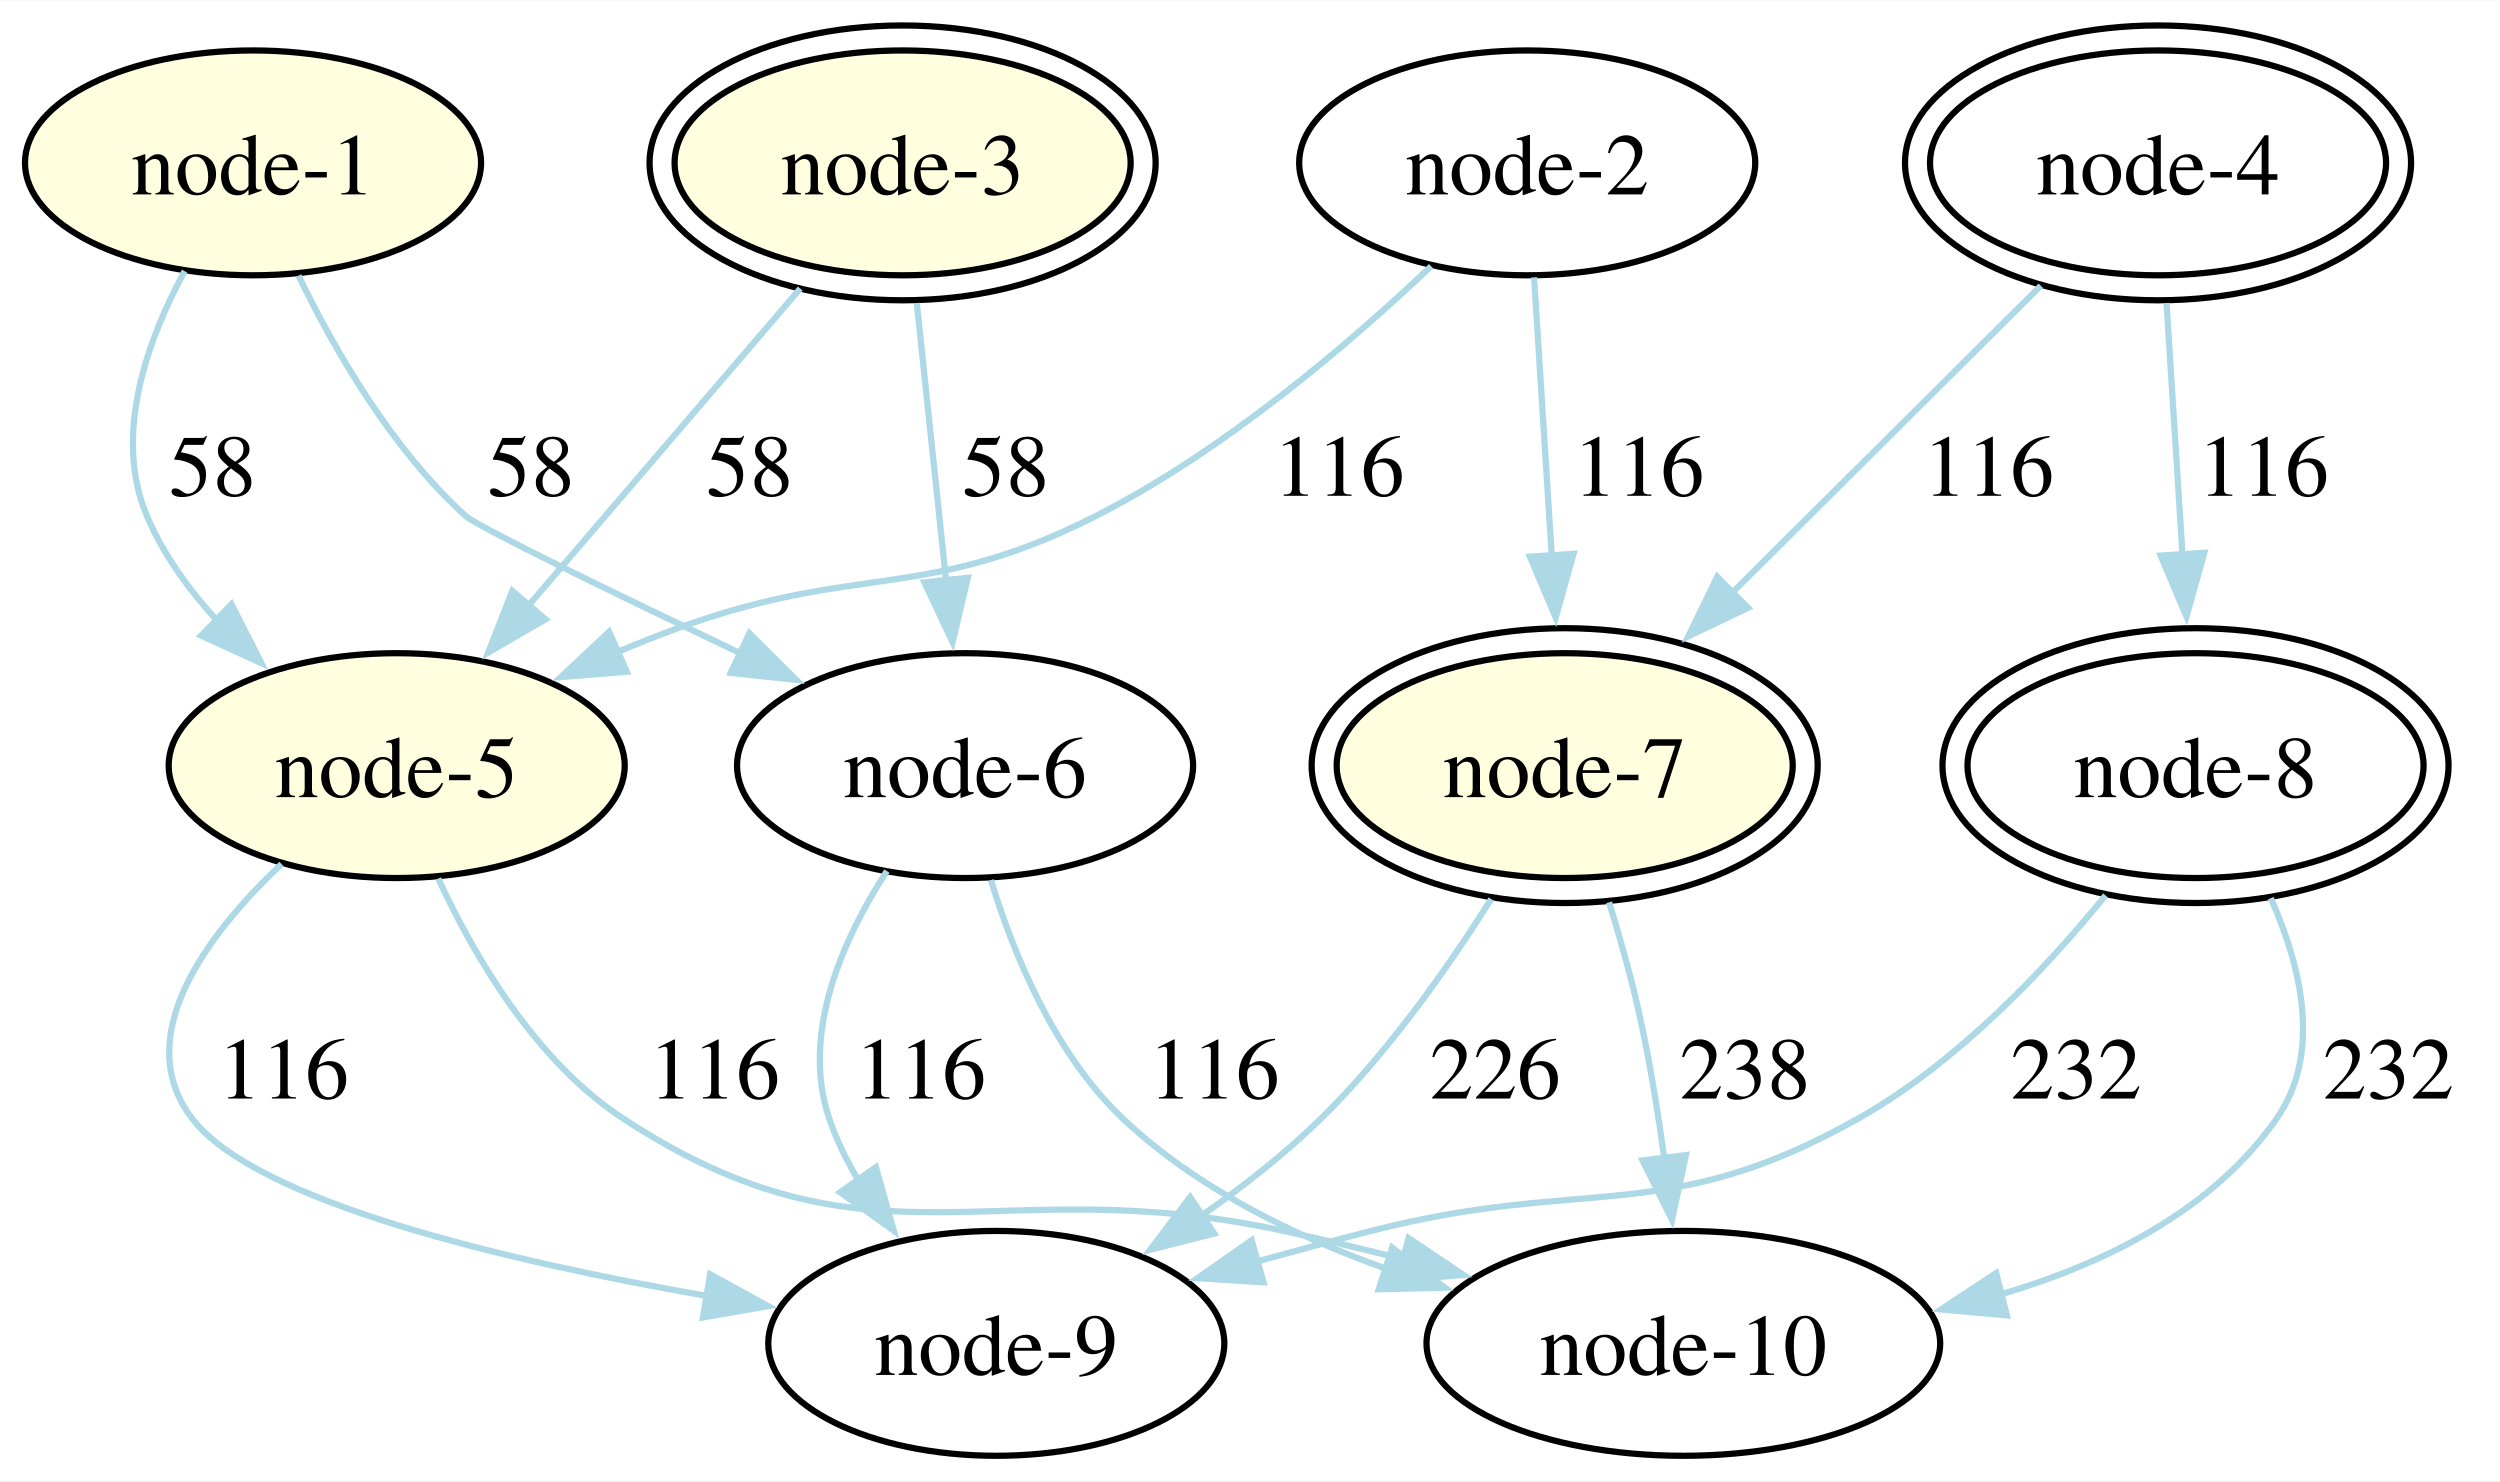
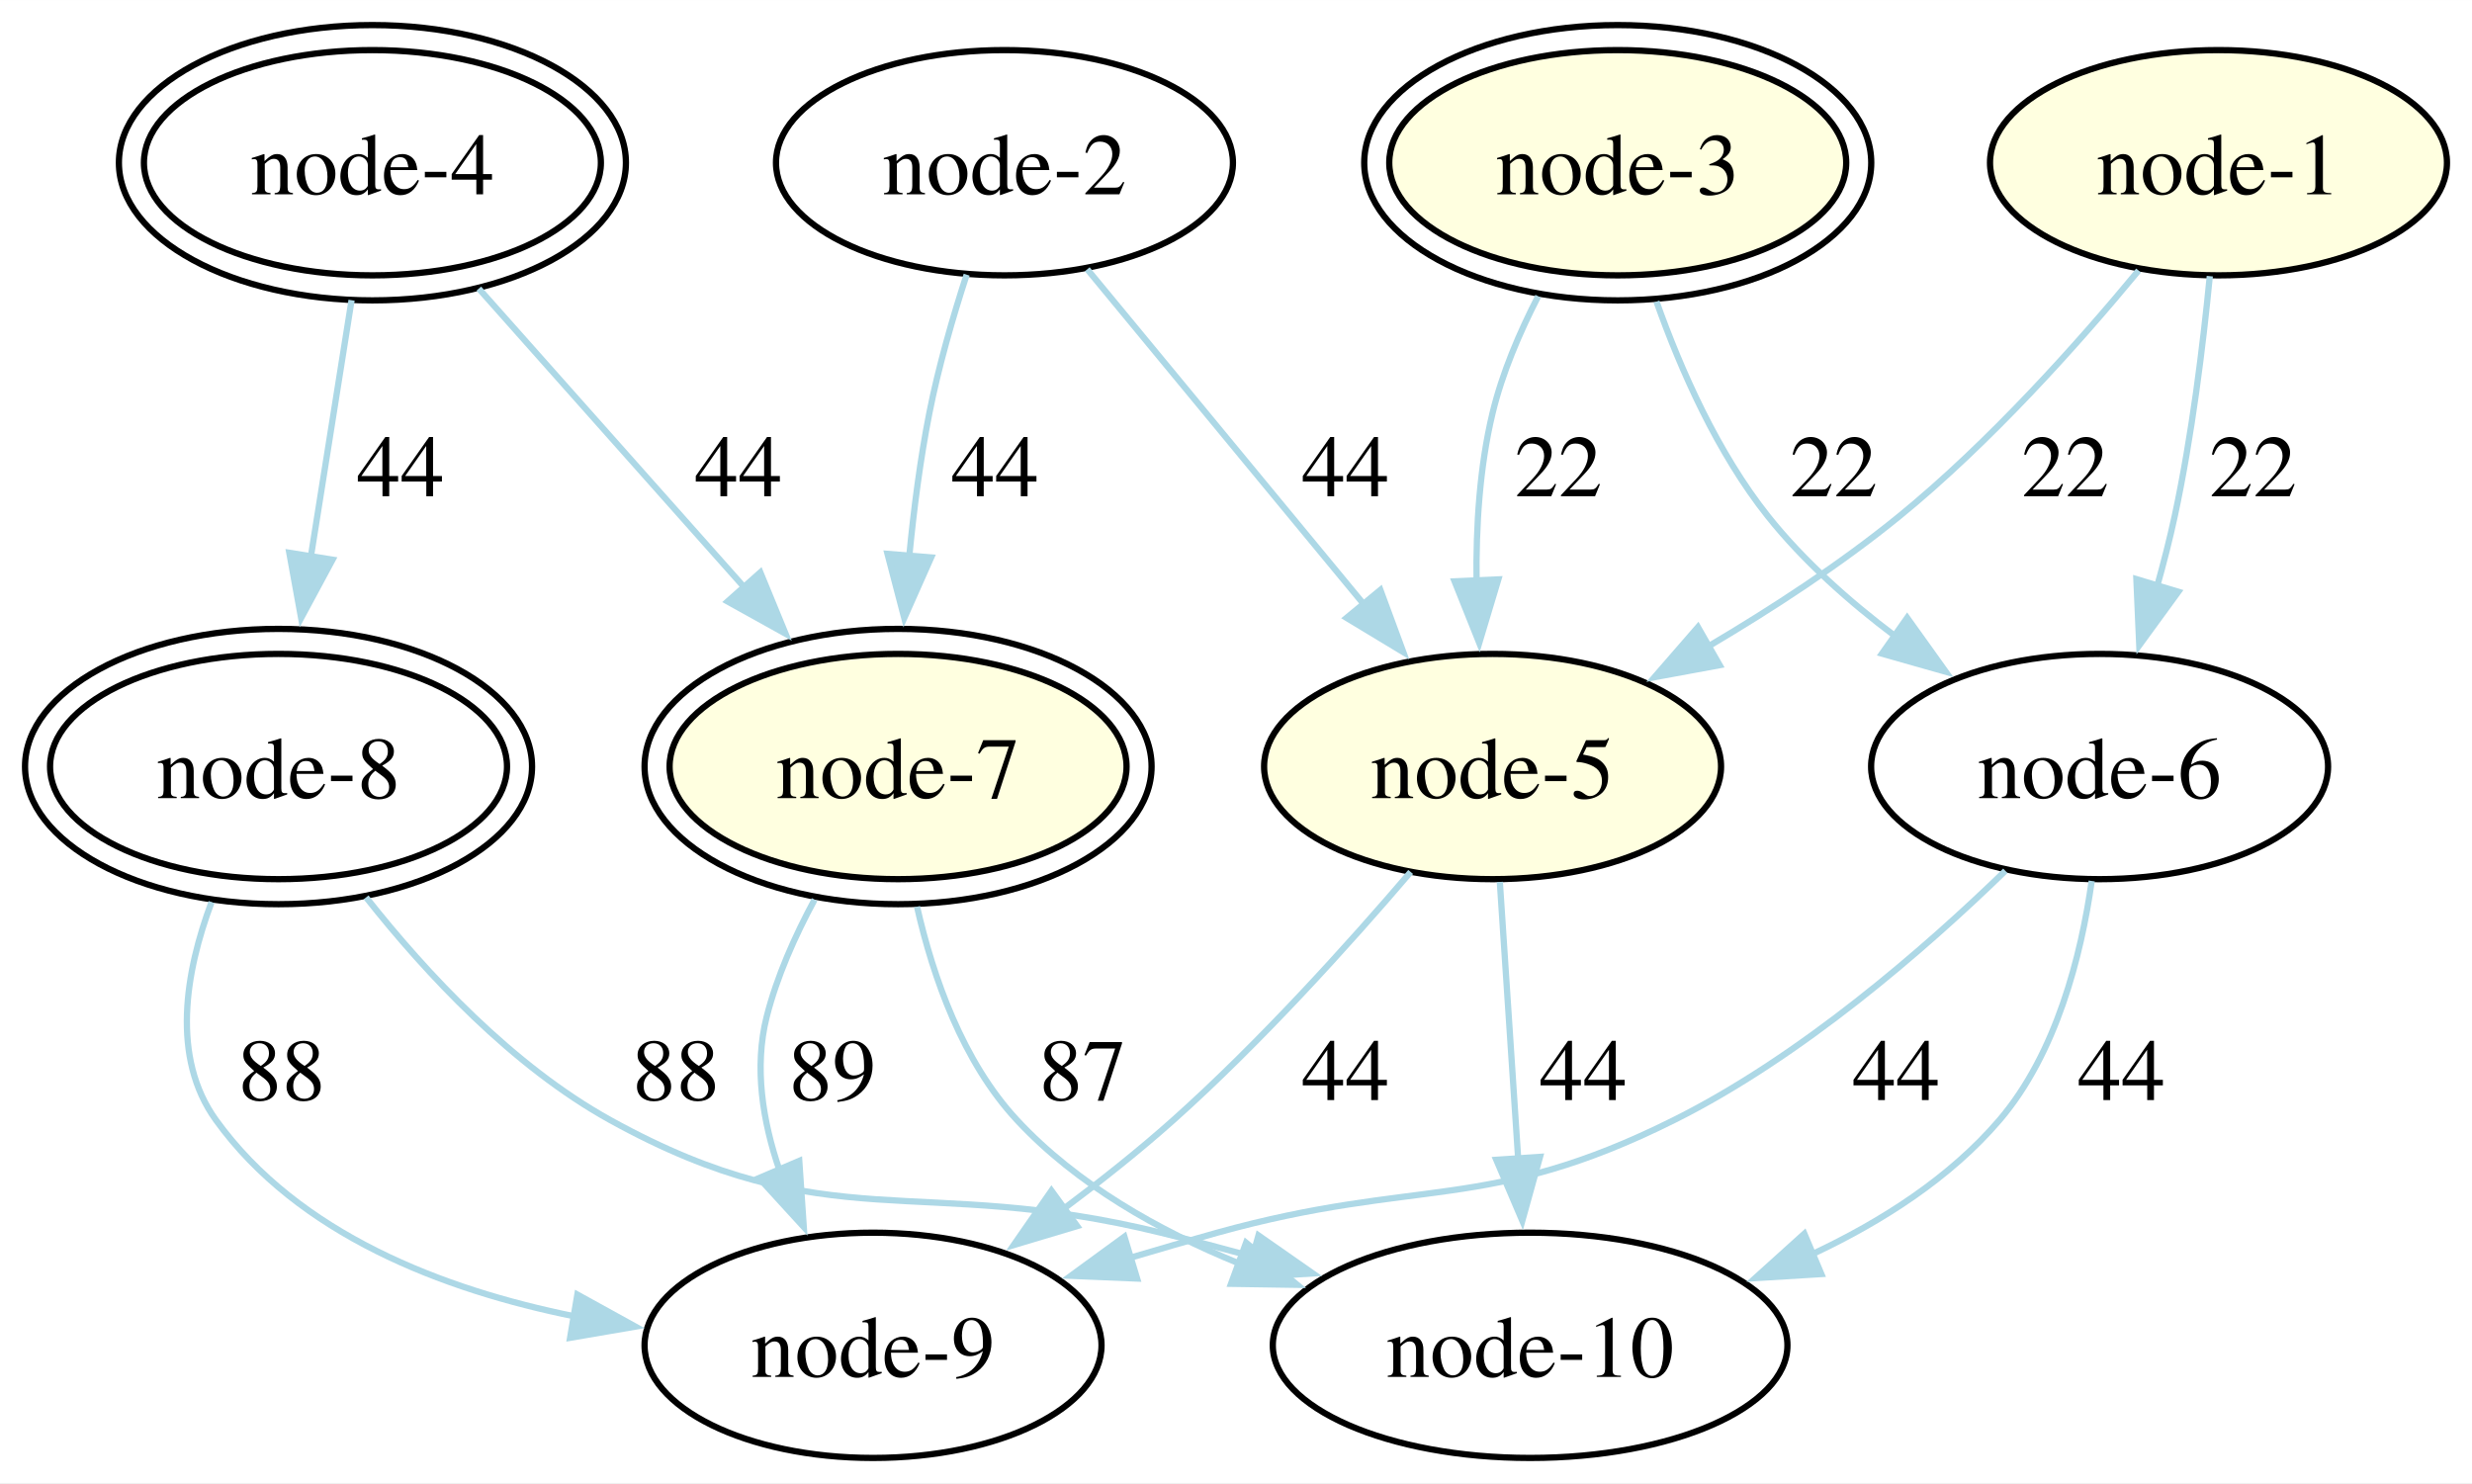
- <svg xmlns="http://www.w3.org/2000/svg" width="400pt" height="237pt" viewBox="0.00 0.00 400.26 237.00">
+ <svg xmlns="http://www.w3.org/2000/svg" width="395pt" height="237pt" viewBox="0.00 0.00 395.02 237.00">
  <g id="graph0" class="graph" transform="scale(1 1) rotate(0) translate(4 233)">
-     <polygon fill="white" stroke="none" points="-4,4 -4,-233 396.26,-233 396.26,4 -4,4" />
+     <polygon fill="white" stroke="none" points="-4,4 -4,-233 391.02,-233 391.02,4 -4,4" />
    <g id="node1" class="node">
-       <ellipse fill="lightyellow" stroke="black" cx="36.51" cy="-207" rx="36.51" ry="18" />
-       <text text-anchor="middle" x="36.51" y="-201.95" font-family="Times,serif" font-size="14.00">node-1</text>
+       <ellipse fill="none" stroke="black" cx="331.51" cy="-110.5" rx="36.51" ry="18" />
+       <text text-anchor="middle" x="331.51" y="-105.45" font-family="Times,serif" font-size="14.00">node-6</text>
+     </g>
+     <g id="node2" class="node">
+       <ellipse fill="none" stroke="black" cx="240.51" cy="-18" rx="41.12" ry="18" />
+       <text text-anchor="middle" x="240.51" y="-12.95" font-family="Times,serif" font-size="14.00">node-10</text>
+     </g>
+     <g id="edge4" class="edge">
+       <path fill="none" stroke="lightblue" d="M330.25,-92.21C328.56,-80.27 324.63,-64.67 315.51,-54 307.58,-44.73 296.67,-37.76 285.62,-32.58" />
+       <polygon fill="lightblue" stroke="lightblue" points="287.05,-29.39 276.47,-28.74 284.33,-35.84 287.05,-29.39" />
+       <text text-anchor="middle" x="335.01" y="-57.2" font-family="Times,serif" font-size="14.00">  44</text>
+     </g>
+     <g id="node10" class="node">
+       <ellipse fill="none" stroke="black" cx="135.51" cy="-18" rx="36.51" ry="18" />
+       <text text-anchor="middle" x="135.51" y="-12.95" font-family="Times,serif" font-size="14.00">node-9</text>
+     </g>
+     <g id="edge3" class="edge">
+       <path fill="none" stroke="lightblue" d="M316.45,-93.83C303.53,-81.28 283.82,-64.14 263.51,-54 233.61,-39.07 222.71,-44.94 190.51,-36 185.96,-34.74 181.21,-33.36 176.5,-31.96" />
+       <polygon fill="lightblue" stroke="lightblue" points="177.71,-28.67 167.12,-29.11 175.68,-35.36 177.71,-28.67" />
+       <text text-anchor="middle" x="299.01" y="-57.2" font-family="Times,serif" font-size="14.00">  44</text>
+     </g>
+     <g id="node3" class="node">
+       <ellipse fill="none" stroke="black" cx="156.51" cy="-207" rx="36.51" ry="18" />
+       <text text-anchor="middle" x="156.51" y="-201.95" font-family="Times,serif" font-size="14.00">node-2</text>
+     </g>
+     <g id="node6" class="node">
+       <ellipse fill="lightyellow" stroke="black" cx="234.51" cy="-110.5" rx="36.51" ry="18" />
+       <text text-anchor="middle" x="234.51" y="-105.45" font-family="Times,serif" font-size="14.00">node-5</text>
+     </g>
+     <g id="edge11" class="edge">
+       <path fill="none" stroke="lightblue" d="M169.74,-189.97C181.84,-175.31 199.94,-153.39 213.93,-136.44" />
+       <polygon fill="lightblue" stroke="lightblue" points="216.58,-138.72 220.25,-128.78 211.18,-134.26 216.58,-138.72" />
+       <text text-anchor="middle" x="211.01" y="-153.7" font-family="Times,serif" font-size="14.00">  44</text>
+     </g>
+     <g id="node8" class="node">
+       <ellipse fill="lightyellow" stroke="black" cx="139.51" cy="-110.5" rx="36.51" ry="18" />
+       <ellipse fill="none" stroke="black" cx="139.51" cy="-110.5" rx="40.51" ry="22" />
+       <text text-anchor="middle" x="139.51" y="-105.45" font-family="Times,serif" font-size="14.00">node-7</text>
+     </g>
+     <g id="edge12" class="edge">
+       <path fill="none" stroke="lightblue" d="M150.47,-189.11C148.26,-182.32 145.96,-174.37 144.51,-167 143.06,-159.65 142.03,-151.67 141.3,-144.11" />
+       <polygon fill="lightblue" stroke="lightblue" points="144.8,-143.92 140.5,-134.24 137.82,-144.49 144.8,-143.92" />
+       <text text-anchor="middle" x="155.01" y="-153.7" font-family="Times,serif" font-size="14.00">  44</text>
+     </g>
+     <g id="node4" class="node">
+       <ellipse fill="lightyellow" stroke="black" cx="254.51" cy="-207" rx="36.51" ry="18" />
+       <ellipse fill="none" stroke="black" cx="254.51" cy="-207" rx="40.51" ry="22" />
+       <text text-anchor="middle" x="254.51" y="-201.95" font-family="Times,serif" font-size="14.00">node-3</text>
+     </g>
+     <g id="edge14" class="edge">
+       <path fill="none" stroke="lightblue" d="M260.7,-184.81C264.61,-173.81 270.47,-160.6 278.51,-150.5 284.21,-143.34 291.54,-136.83 298.92,-131.28" />
+       <polygon fill="lightblue" stroke="lightblue" points="300.76,-134.27 306.93,-125.65 296.73,-128.54 300.76,-134.27" />
+       <text text-anchor="middle" x="289.01" y="-153.7" font-family="Times,serif" font-size="14.00">  22</text>
+     </g>
+     <g id="edge13" class="edge">
+       <path fill="none" stroke="lightblue" d="M241.8,-185.66C238.81,-179.85 236.04,-173.36 234.51,-167 232.43,-158.37 231.84,-148.77 231.95,-140" />
+       <polygon fill="lightblue" stroke="lightblue" points="235.43,-140.41 232.38,-130.26 228.44,-140.1 235.43,-140.41" />
+       <text text-anchor="middle" x="245.01" y="-153.7" font-family="Times,serif" font-size="14.00">  22</text>
+     </g>
+     <g id="node5" class="node">
+       <ellipse fill="none" stroke="black" cx="55.51" cy="-207" rx="36.51" ry="18" />
+       <ellipse fill="none" stroke="black" cx="55.51" cy="-207" rx="40.51" ry="22" />
+       <text text-anchor="middle" x="55.51" y="-201.95" font-family="Times,serif" font-size="14.00">node-4</text>
+     </g>
+     <g id="edge15" class="edge">
+       <path fill="none" stroke="lightblue" d="M72.51,-186.88C84.69,-173.17 101.29,-154.5 114.91,-139.17" />
+       <polygon fill="lightblue" stroke="lightblue" points="117.5,-141.53 121.53,-131.73 112.27,-136.88 117.5,-141.53" />
+       <text text-anchor="middle" x="114.01" y="-153.7" font-family="Times,serif" font-size="14.00">  44</text>
+     </g>
+     <g id="node9" class="node">
+       <ellipse fill="none" stroke="black" cx="40.51" cy="-110.5" rx="36.51" ry="18" />
+       <ellipse fill="none" stroke="black" cx="40.51" cy="-110.5" rx="40.51" ry="22" />
+       <text text-anchor="middle" x="40.51" y="-105.45" font-family="Times,serif" font-size="14.00">node-8</text>
+     </g>
+     <g id="edge16" class="edge">
+       <path fill="none" stroke="lightblue" d="M52.18,-185.03C50.27,-173 47.83,-157.64 45.68,-144.07" />
+       <polygon fill="lightblue" stroke="lightblue" points="49.14,-143.56 44.12,-134.24 42.23,-144.66 49.14,-143.56" />
+       <text text-anchor="middle" x="60.01" y="-153.7" font-family="Times,serif" font-size="14.00">  44</text>
+     </g>
+     <g id="edge2" class="edge">
+       <path fill="none" stroke="lightblue" d="M235.67,-92.05C236.5,-79.53 237.63,-62.37 238.6,-47.83" />
+       <polygon fill="lightblue" stroke="lightblue" points="242.09,-48.12 239.26,-37.91 235.1,-47.65 242.09,-48.12" />
+       <text text-anchor="middle" x="249.01" y="-57.2" font-family="Times,serif" font-size="14.00">  44</text>
+     </g>
+     <g id="edge1" class="edge">
+       <path fill="none" stroke="lightblue" d="M221.42,-93.65C211.55,-82.1 197.37,-66.38 183.51,-54 178.06,-49.13 171.94,-44.28 165.95,-39.8" />
+       <polygon fill="lightblue" stroke="lightblue" points="168.13,-37.06 157.98,-34.02 164.02,-42.72 168.13,-37.06" />
+       <text text-anchor="middle" x="211.01" y="-57.2" font-family="Times,serif" font-size="14.00">  44</text>
    </g>
    <g id="node7" class="node">
-       <ellipse fill="lightyellow" stroke="black" cx="59.51" cy="-110.5" rx="36.51" ry="18" />
-       <text text-anchor="middle" x="59.51" y="-105.45" font-family="Times,serif" font-size="14.00">node-5</text>
+       <ellipse fill="lightyellow" stroke="black" cx="350.51" cy="-207" rx="36.51" ry="18" />
+       <text text-anchor="middle" x="350.51" y="-201.95" font-family="Times,serif" font-size="14.00">node-1</text>
+     </g>
+     <g id="edge10" class="edge">
+       <path fill="none" stroke="lightblue" d="M349.12,-188.87C348.04,-177.83 346.25,-163.22 343.51,-150.5 342.72,-146.83 341.74,-143.01 340.69,-139.25" />
+       <polygon fill="lightblue" stroke="lightblue" points="344.09,-138.43 337.85,-129.87 337.39,-140.45 344.09,-138.43" />
+       <text text-anchor="middle" x="356.01" y="-153.7" font-family="Times,serif" font-size="14.00">  22</text>
+     </g>
+     <g id="edge9" class="edge">
+       <path fill="none" stroke="lightblue" d="M337.74,-189.77C328.03,-178.03 313.91,-162.24 299.51,-150.5 290.18,-142.89 279.21,-135.74 268.97,-129.69" />
+       <polygon fill="lightblue" stroke="lightblue" points="270.8,-126.7 260.38,-124.78 267.33,-132.78 270.8,-126.7" />
+       <text text-anchor="middle" x="326.01" y="-153.7" font-family="Times,serif" font-size="14.00">  22</text>
+     </g>
+     <g id="edge6" class="edge">
+       <path fill="none" stroke="lightblue" d="M142.54,-88.1C145.11,-76.78 149.84,-63.33 158.51,-54 168.06,-43.72 181.12,-36.34 194.01,-31.08" />
+       <polygon fill="lightblue" stroke="lightblue" points="195.12,-34.4 203.3,-27.67 192.71,-27.83 195.12,-34.4" />
+       <text text-anchor="middle" x="169.01" y="-57.2" font-family="Times,serif" font-size="14.00">  87</text>
+     </g>
+     <g id="edge5" class="edge">
+       <path fill="none" stroke="lightblue" d="M126.17,-89.23C123.03,-83.42 120.13,-76.91 118.51,-70.5 116.48,-62.43 117.87,-53.8 120.57,-45.95" />
+       <polygon fill="lightblue" stroke="lightblue" points="123.72,-47.48 124.44,-36.91 117.29,-44.73 123.72,-47.48" />
+       <text text-anchor="middle" x="129.01" y="-57.2" font-family="Times,serif" font-size="14.00">  89</text>
+     </g>
+     <g id="edge8" class="edge">
+       <path fill="none" stroke="lightblue" d="M54.5,-89.59C64.1,-77.44 77.89,-62.64 93.51,-54 128.44,-34.68 142.74,-45.53 181.51,-36 186.36,-34.81 191.4,-33.48 196.42,-32.11" />
+       <polygon fill="lightblue" stroke="lightblue" points="197.1,-35.56 205.79,-29.49 195.21,-28.82 197.1,-35.56" />
+       <text text-anchor="middle" x="104.01" y="-57.2" font-family="Times,serif" font-size="14.00">  88</text>
    </g>
    <g id="edge7" class="edge">
-       <path fill="none" stroke="lightblue" d="M25.56,-189.66C19.47,-178.44 14.11,-163.31 19.51,-150.5 22.12,-144.32 26.24,-138.63 30.86,-133.62" />
-       <polygon fill="lightblue" stroke="lightblue" points="33.06,-136.35 37.85,-126.9 28.21,-131.31 33.06,-136.35" />
-       <text text-anchor="middle" x="30.01" y="-153.7" font-family="Times,serif" font-size="14.00">  58</text>
-     </g>
-     <g id="node8" class="node">
-       <ellipse fill="none" stroke="black" cx="150.51" cy="-110.5" rx="36.51" ry="18" />
-       <text text-anchor="middle" x="150.51" y="-105.45" font-family="Times,serif" font-size="14.00">node-6</text>
-     </g>
-     <g id="edge8" class="edge">
-       <path fill="none" stroke="lightblue" d="M43.79,-188.95C49.6,-176.96 58.72,-161.21 70.51,-150.5 72.42,-148.76 94.15,-138.2 114.49,-128.51" />
-       <polygon fill="lightblue" stroke="lightblue" points="115.98,-131.68 123.51,-124.22 112.98,-125.35 115.98,-131.68" />
-       <text text-anchor="middle" x="81.01" y="-153.7" font-family="Times,serif" font-size="14.00">  58</text>
-     </g>
-     <g id="node2" class="node">
-       <ellipse fill="none" stroke="black" cx="240.51" cy="-207" rx="36.51" ry="18" />
-       <text text-anchor="middle" x="240.51" y="-201.95" font-family="Times,serif" font-size="14.00">node-2</text>
-     </g>
-     <g id="edge10" class="edge">
-       <path fill="none" stroke="lightblue" d="M225.13,-190.45C211.96,-177.97 191.93,-160.87 171.51,-150.5 144.02,-136.54 133.48,-143.06 104.51,-132.5 101.29,-131.33 97.99,-130.01 94.71,-128.63" />
-       <polygon fill="lightblue" stroke="lightblue" points="96.35,-125.53 85.79,-124.67 93.52,-131.93 96.35,-125.53" />
-       <text text-anchor="middle" x="210.38" y="-153.7" font-family="Times,serif" font-size="14.00">  116</text>
-     </g>
-     <g id="node9" class="node">
-       <ellipse fill="lightyellow" stroke="black" cx="246.51" cy="-110.5" rx="36.51" ry="18" />
-       <ellipse fill="none" stroke="black" cx="246.51" cy="-110.5" rx="40.51" ry="22" />
-       <text text-anchor="middle" x="246.51" y="-105.45" font-family="Times,serif" font-size="14.00">node-7</text>
-     </g>
-     <g id="edge9" class="edge">
-       <path fill="none" stroke="lightblue" d="M241.61,-188.67C242.4,-176.22 243.49,-159.07 244.44,-144.1" />
-       <polygon fill="lightblue" stroke="lightblue" points="247.93,-144.41 245.07,-134.2 240.94,-143.96 247.93,-144.41" />
-       <text text-anchor="middle" x="258.38" y="-153.7" font-family="Times,serif" font-size="14.00">  116</text>
-     </g>
-     <g id="node3" class="node">
-       <ellipse fill="lightyellow" stroke="black" cx="140.51" cy="-207" rx="36.51" ry="18" />
-       <ellipse fill="none" stroke="black" cx="140.51" cy="-207" rx="40.51" ry="22" />
-       <text text-anchor="middle" x="140.51" y="-201.95" font-family="Times,serif" font-size="14.00">node-3</text>
-     </g>
-     <g id="edge11" class="edge">
-       <path fill="none" stroke="lightblue" d="M124.12,-186.88C111.6,-172.27 94.24,-152.02 80.67,-136.19" />
-       <polygon fill="lightblue" stroke="lightblue" points="83.34,-133.92 74.17,-128.61 78.02,-138.48 83.34,-133.92" />
-       <text text-anchor="middle" x="116.01" y="-153.7" font-family="Times,serif" font-size="14.00">  58</text>
-     </g>
-     <g id="edge12" class="edge">
-       <path fill="none" stroke="lightblue" d="M142.78,-184.56C144.17,-171.37 145.98,-154.31 147.49,-139.99" />
-       <polygon fill="lightblue" stroke="lightblue" points="150.95,-140.58 148.52,-130.26 143.99,-139.84 150.95,-140.58" />
-       <text text-anchor="middle" x="157.01" y="-153.7" font-family="Times,serif" font-size="14.00">  58</text>
-     </g>
-     <g id="node4" class="node">
-       <ellipse fill="none" stroke="black" cx="347.51" cy="-110.5" rx="36.51" ry="18" />
-       <ellipse fill="none" stroke="black" cx="347.51" cy="-110.5" rx="40.51" ry="22" />
-       <text text-anchor="middle" x="347.51" y="-105.45" font-family="Times,serif" font-size="14.00">node-8</text>
-     </g>
-     <g id="node5" class="node">
-       <ellipse fill="none" stroke="black" cx="155.51" cy="-18" rx="36.51" ry="18" />
-       <text text-anchor="middle" x="155.51" y="-12.95" font-family="Times,serif" font-size="14.00">node-9</text>
-     </g>
-     <g id="edge5" class="edge">
-       <path fill="none" stroke="lightblue" d="M333.1,-89.72C323.26,-77.63 309.21,-62.84 293.51,-54 262.51,-36.54 249.97,-44.85 215.51,-36 209.54,-34.47 203.27,-32.78 197.12,-31.07" />
-       <polygon fill="lightblue" stroke="lightblue" points="198.29,-27.77 187.72,-28.44 196.4,-34.51 198.29,-27.77" />
-       <text text-anchor="middle" x="328.38" y="-57.2" font-family="Times,serif" font-size="14.00">  232</text>
-     </g>
-     <g id="node10" class="node">
-       <ellipse fill="none" stroke="black" cx="265.51" cy="-18" rx="41.12" ry="18" />
-       <text text-anchor="middle" x="265.51" y="-12.95" font-family="Times,serif" font-size="14.00">node-10</text>
-     </g>
-     <g id="edge6" class="edge">
-       <path fill="none" stroke="lightblue" d="M359.56,-89.28C364.55,-78.05 367.7,-64.31 360.51,-54 350.28,-39.33 333.18,-30.8 316.29,-25.83" />
-       <polygon fill="lightblue" stroke="lightblue" points="317.31,-22.48 306.76,-23.43 315.6,-29.27 317.31,-22.48" />
-       <text text-anchor="middle" x="378.38" y="-57.2" font-family="Times,serif" font-size="14.00">  232</text>
-     </g>
-     <g id="node6" class="node">
-       <ellipse fill="none" stroke="black" cx="341.51" cy="-207" rx="36.51" ry="18" />
-       <ellipse fill="none" stroke="black" cx="341.51" cy="-207" rx="40.51" ry="22" />
-       <text text-anchor="middle" x="341.51" y="-201.95" font-family="Times,serif" font-size="14.00">node-4</text>
-     </g>
-     <g id="edge14" class="edge">
-       <path fill="none" stroke="lightblue" d="M342.87,-184.56C343.63,-172.59 344.59,-157.45 345.44,-144.06" />
-       <polygon fill="lightblue" stroke="lightblue" points="348.92,-144.57 346.06,-134.37 341.93,-144.13 348.92,-144.57" />
-       <text text-anchor="middle" x="358.38" y="-153.7" font-family="Times,serif" font-size="14.00">  116</text>
-     </g>
-     <g id="edge13" class="edge">
-       <path fill="none" stroke="lightblue" d="M322.74,-187.33C308.56,-173.22 288.9,-153.67 273.1,-137.95" />
-       <polygon fill="lightblue" stroke="lightblue" points="275.87,-135.77 266.31,-131.2 270.93,-140.73 275.87,-135.77" />
-       <text text-anchor="middle" x="314.38" y="-153.7" font-family="Times,serif" font-size="14.00">  116</text>
-     </g>
-     <g id="edge15" class="edge">
-       <path fill="none" stroke="lightblue" d="M41.07,-94.75C28.89,-83.2 16.84,-66.98 26.76,-54 36.92,-40.71 76.62,-31.27 109.27,-25.57" />
-       <polygon fill="lightblue" stroke="lightblue" points="109.69,-29.05 118.98,-23.96 108.54,-22.15 109.69,-29.05" />
-       <text text-anchor="middle" x="41.38" y="-57.2" font-family="Times,serif" font-size="14.00">  116</text>
-     </g>
-     <g id="edge16" class="edge">
-       <path fill="none" stroke="lightblue" d="M66.17,-92.41C72.03,-79.74 81.8,-63.15 95.76,-54 135.63,-27.86 154.92,-46.13 201.51,-36 207.84,-34.62 214.49,-33.03 221.01,-31.38" />
-       <polygon fill="lightblue" stroke="lightblue" points="221.51,-34.86 230.3,-28.96 219.75,-28.09 221.51,-34.86" />
-       <text text-anchor="middle" x="110.38" y="-57.2" font-family="Times,serif" font-size="14.00">  116</text>
-     </g>
-     <g id="edge1" class="edge">
-       <path fill="none" stroke="lightblue" d="M137.99,-93.62C130.86,-82.6 124.18,-67.53 128.76,-54 129.9,-50.63 131.51,-47.33 133.38,-44.19" />
-       <polygon fill="lightblue" stroke="lightblue" points="136.23,-46.21 139.11,-36.01 130.5,-42.19 136.23,-46.21" />
-       <text text-anchor="middle" x="143.38" y="-57.2" font-family="Times,serif" font-size="14.00">  116</text>
-     </g>
-     <g id="edge2" class="edge">
-       <path fill="none" stroke="lightblue" d="M154.65,-92.17C158.36,-80.05 164.92,-64.26 175.76,-54 187.49,-42.9 203.14,-35.19 218.08,-29.9" />
-       <polygon fill="lightblue" stroke="lightblue" points="218.89,-33.32 227.33,-26.92 216.74,-26.66 218.89,-33.32" />
-       <text text-anchor="middle" x="190.38" y="-57.2" font-family="Times,serif" font-size="14.00">  116</text>
-     </g>
-     <g id="edge3" class="edge">
-       <path fill="none" stroke="lightblue" d="M234.75,-89.13C227.72,-77.99 218.11,-64.39 207.51,-54 201.68,-48.29 194.81,-42.93 188.01,-38.19" />
-       <polygon fill="lightblue" stroke="lightblue" points="190.41,-35.58 180.14,-32.99 186.55,-41.42 190.41,-35.58" />
-       <text text-anchor="middle" x="235.38" y="-57.2" font-family="Times,serif" font-size="14.00">  226</text>
-     </g>
-     <g id="edge4" class="edge">
-       <path fill="none" stroke="lightblue" d="M253.62,-88.62C255.41,-82.8 257.2,-76.45 258.51,-70.5 260.14,-63.1 261.45,-55.01 262.48,-47.48" />
-       <polygon fill="lightblue" stroke="lightblue" points="265.93,-48.15 263.69,-37.79 258.98,-47.29 265.93,-48.15" />
-       <text text-anchor="middle" x="275.38" y="-57.2" font-family="Times,serif" font-size="14.00">  238</text>
+       <path fill="none" stroke="lightblue" d="M29.81,-88.84C25.61,-77.61 23.3,-64.01 30.51,-54 43.65,-35.77 66.71,-26.89 87.87,-22.62" />
+       <polygon fill="lightblue" stroke="lightblue" points="88.26,-26.11 97.54,-20.99 87.1,-19.2 88.26,-26.11" />
+       <text text-anchor="middle" x="41.01" y="-57.2" font-family="Times,serif" font-size="14.00">  88</text>
    </g>
  </g>
</svg>
